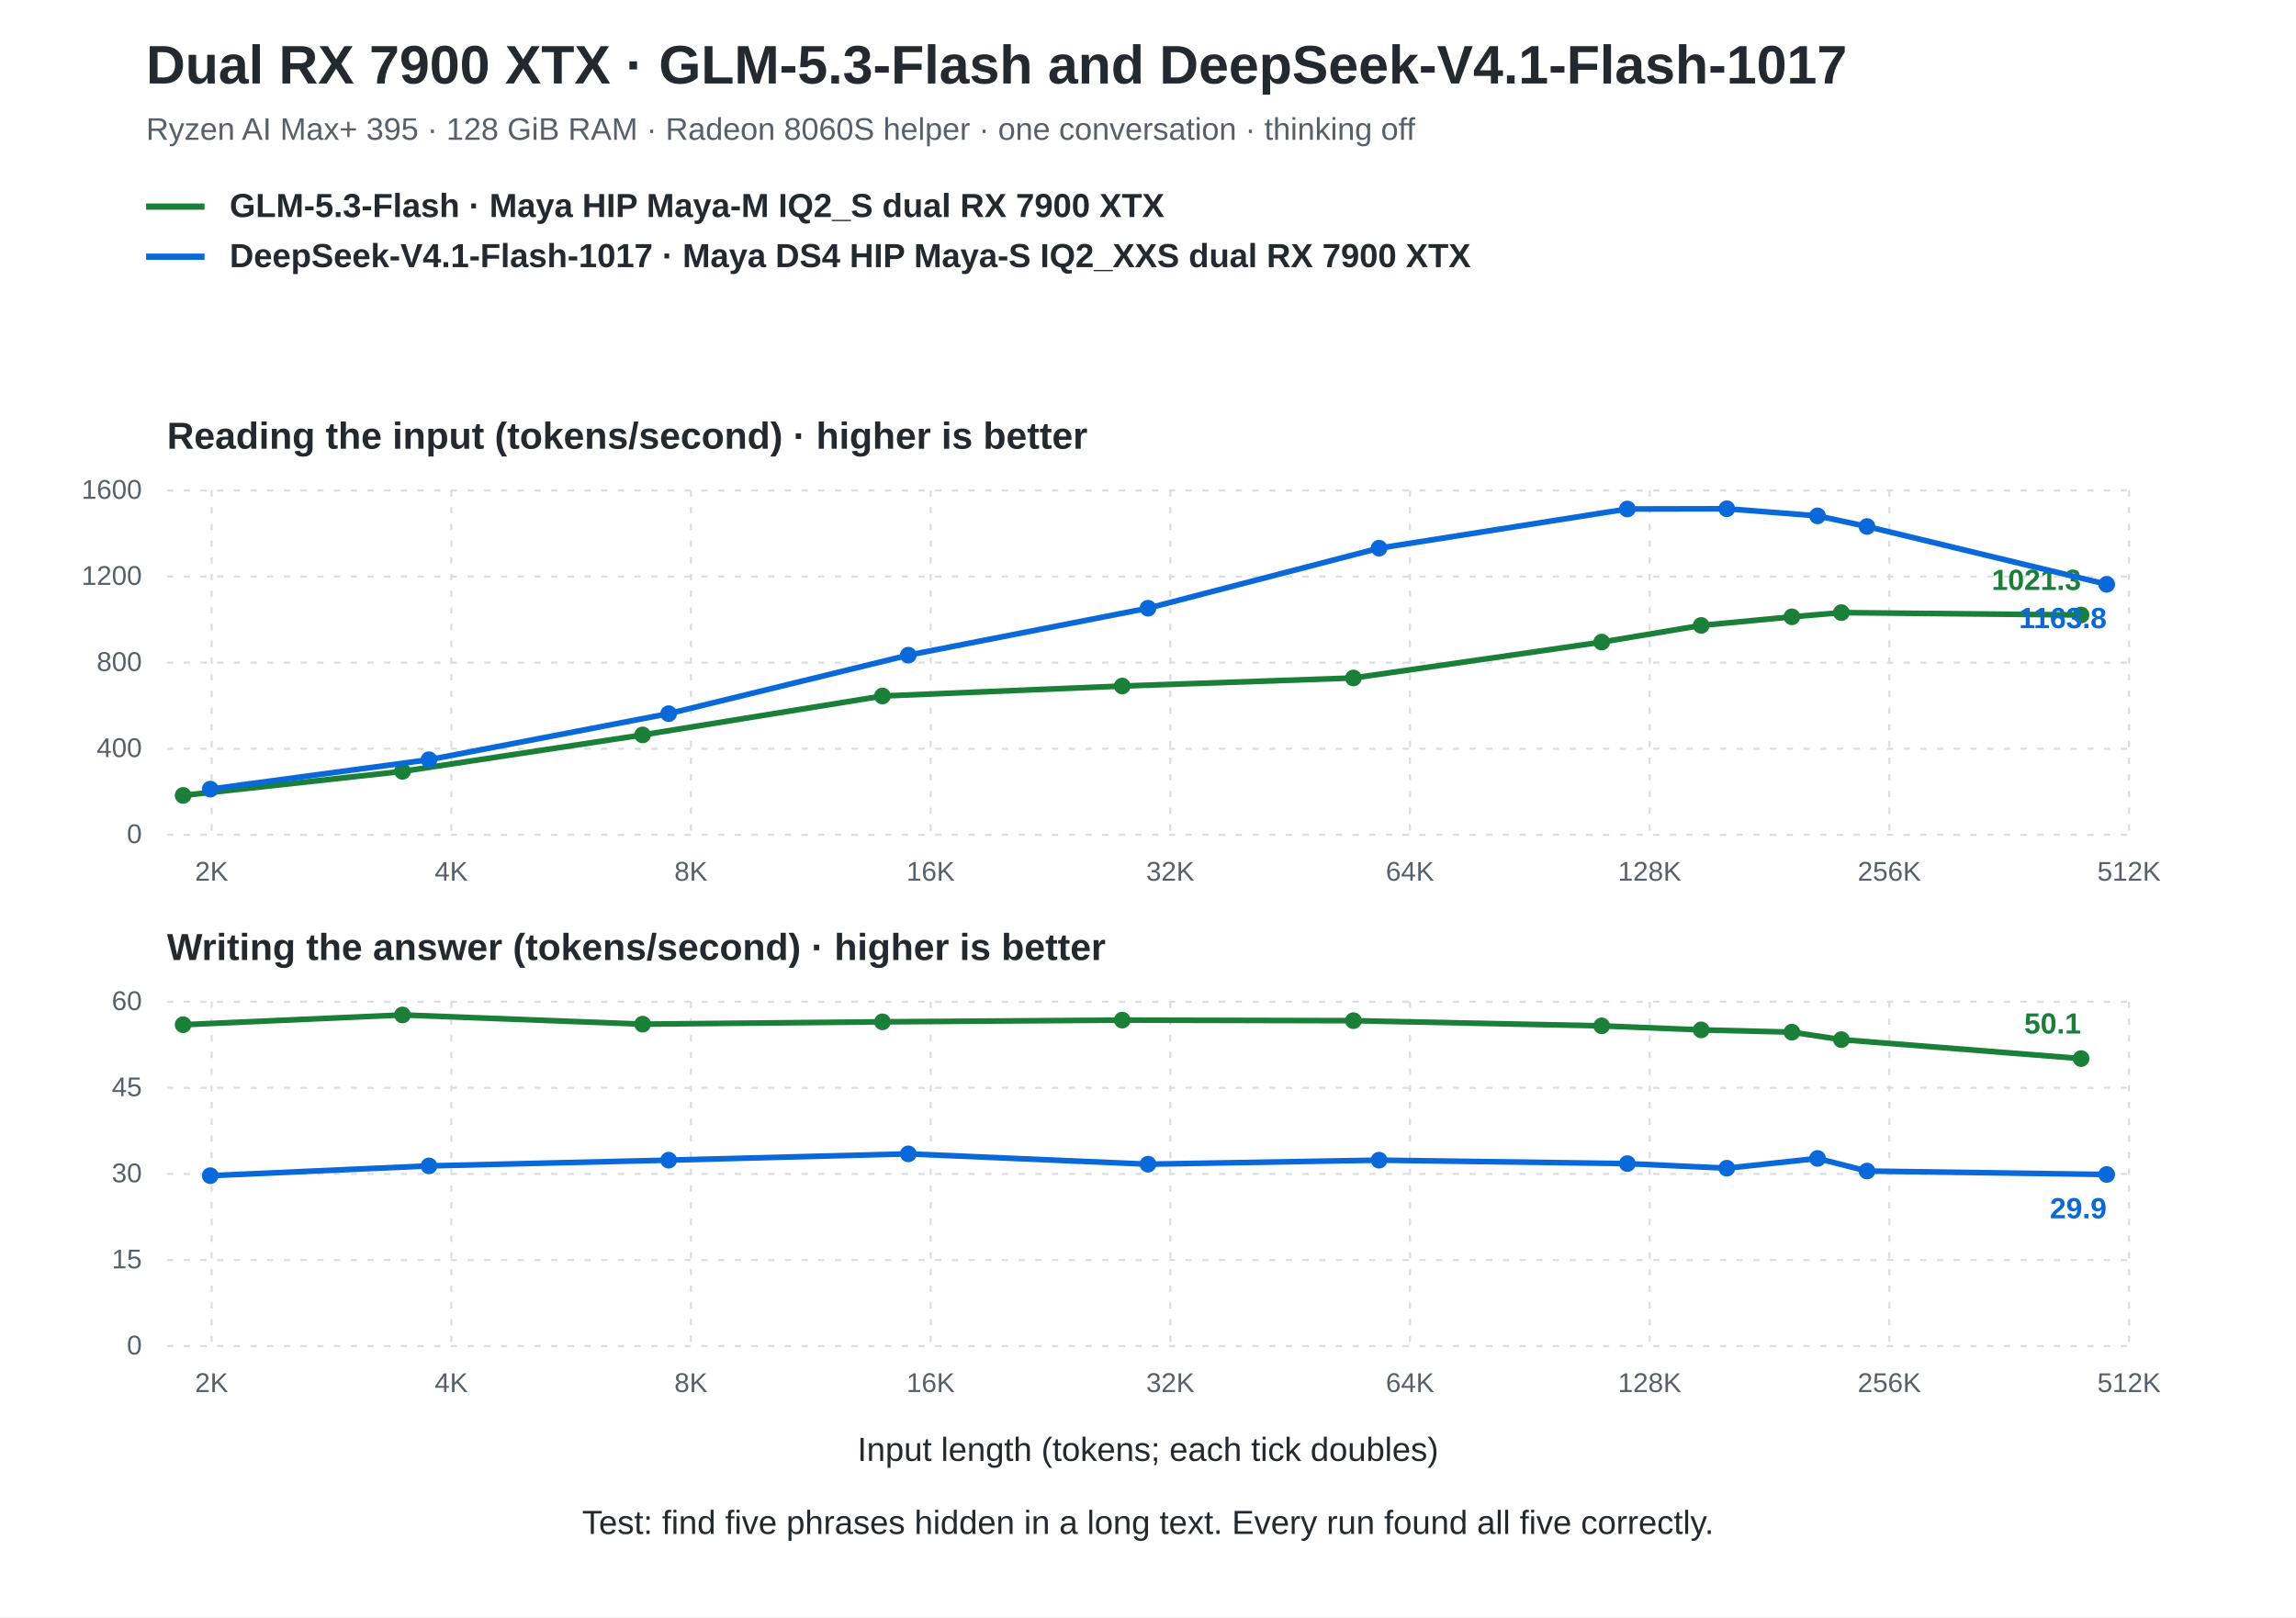
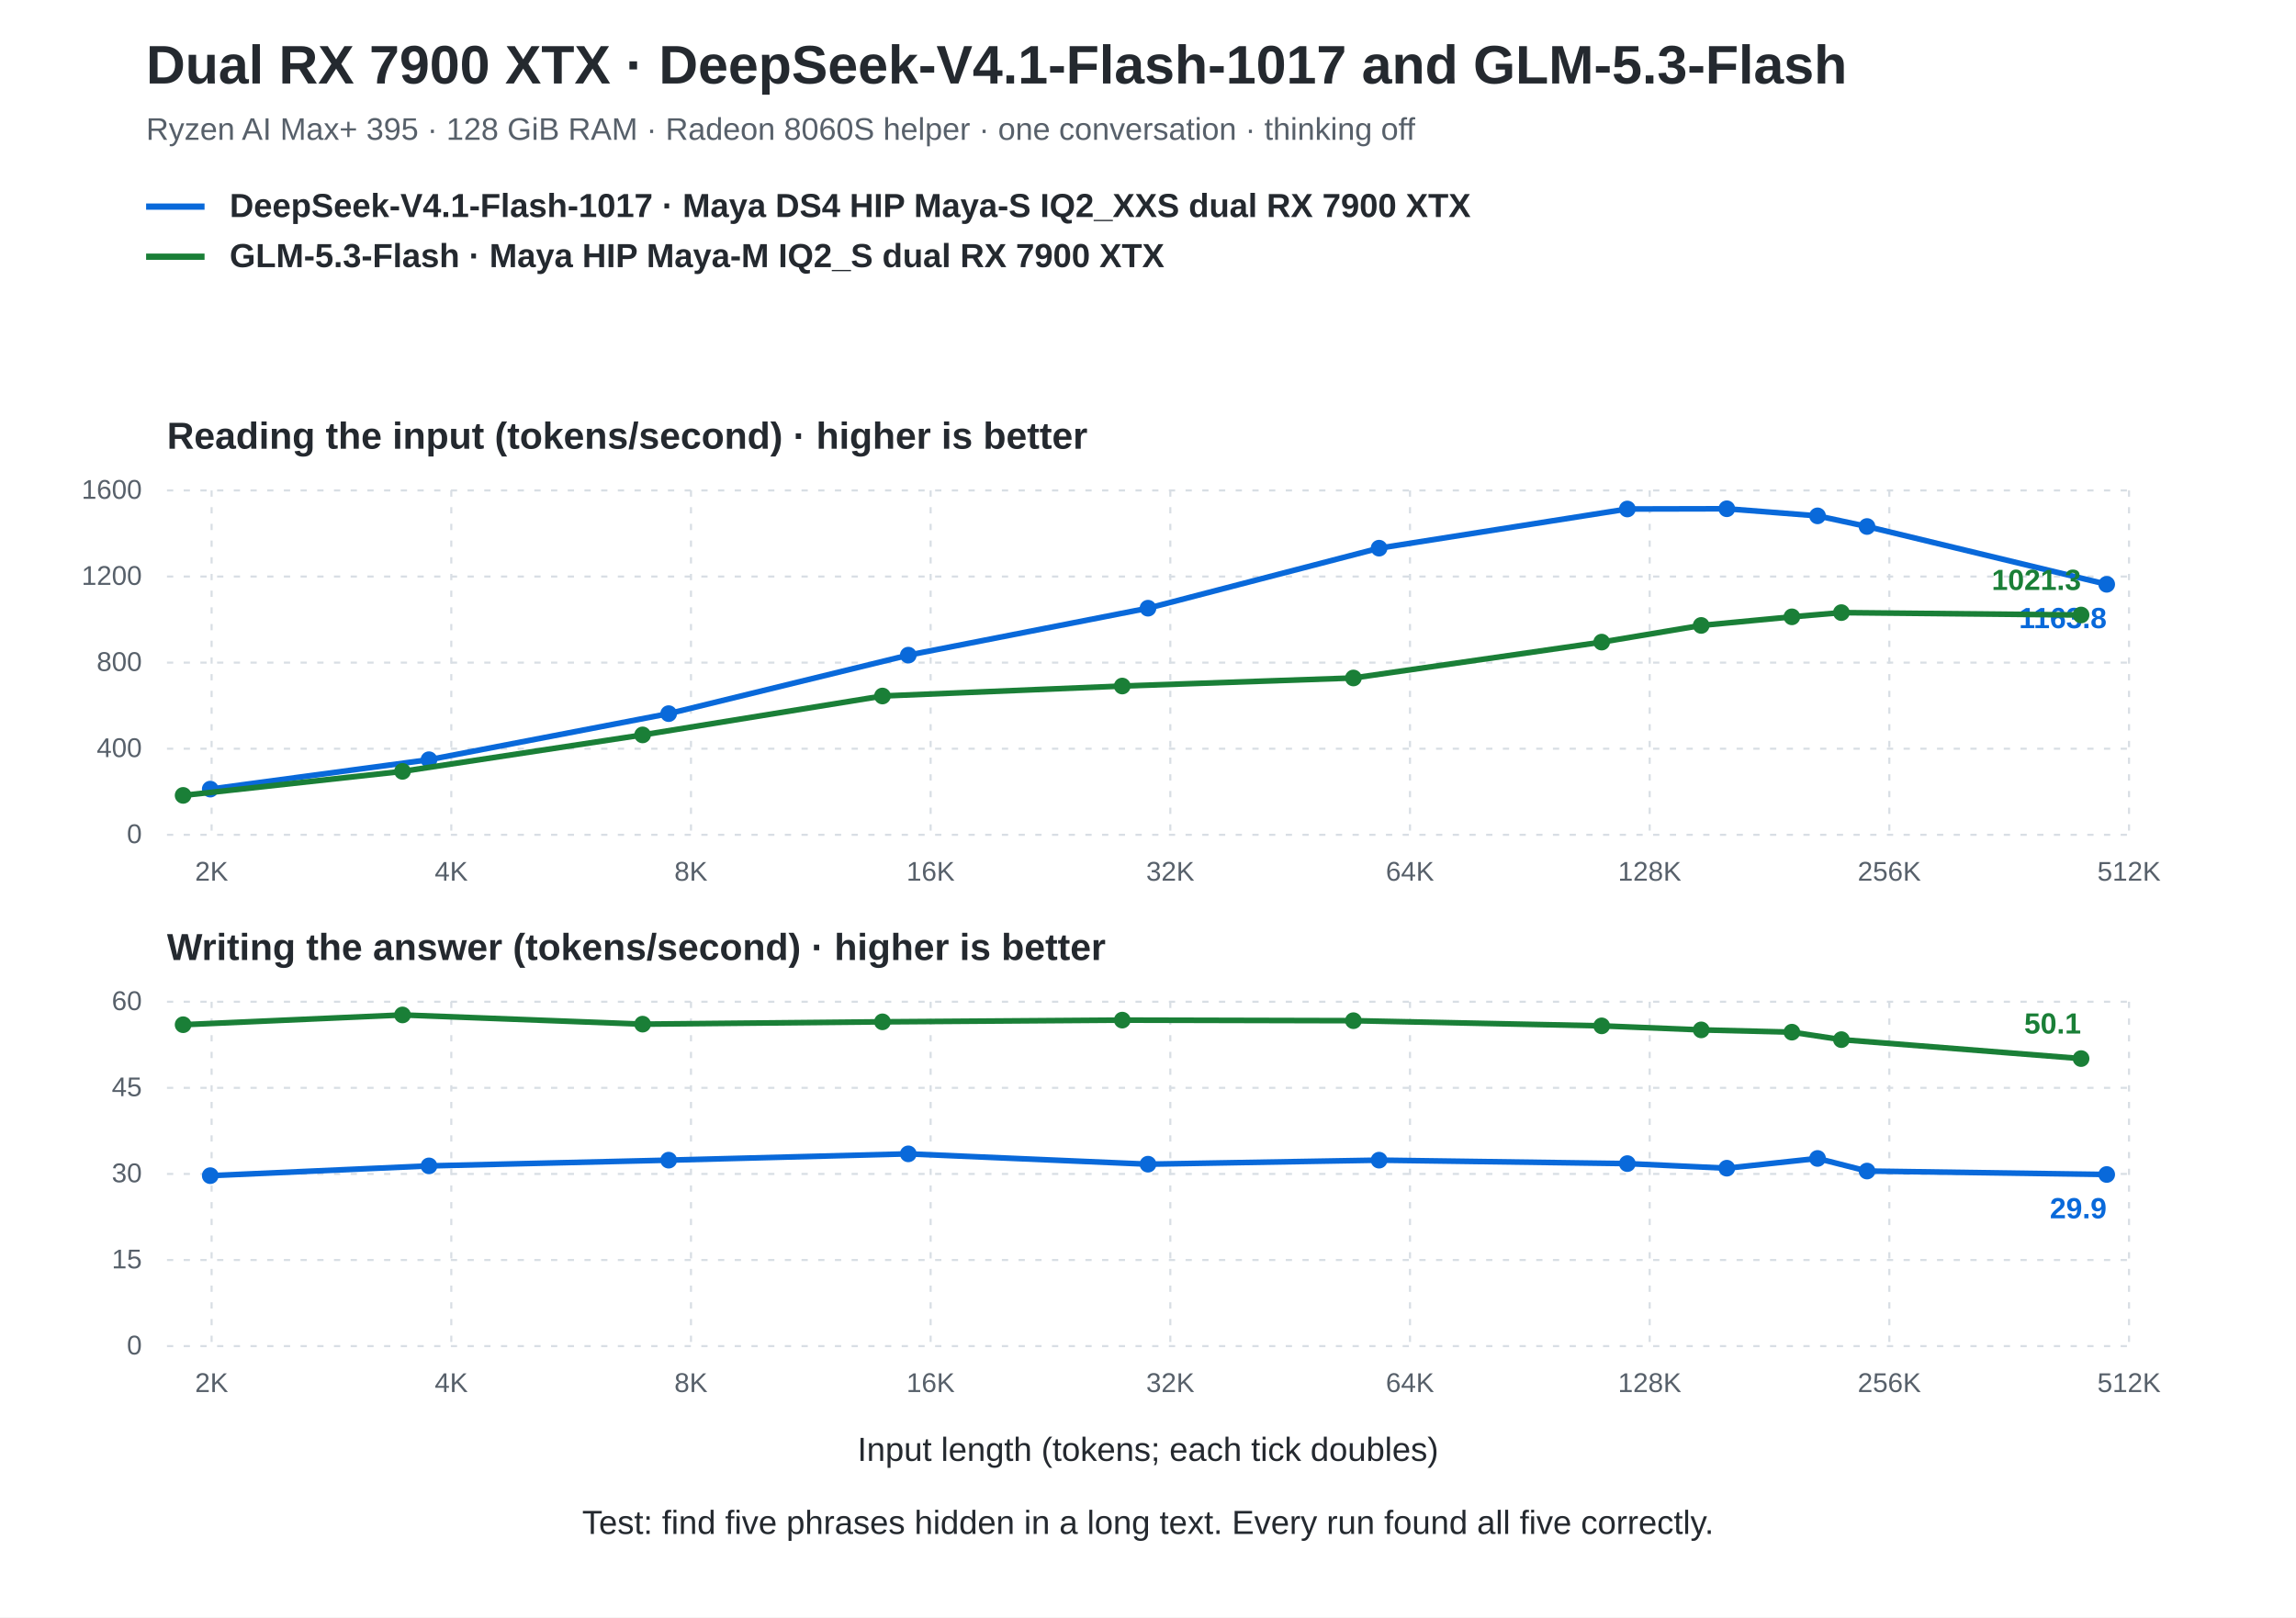
<svg xmlns="http://www.w3.org/2000/svg" viewBox="0 0 1100 775" role="img" aria-labelledby="title desc">
  <style>text{font-family:Arial,sans-serif;fill:#24292f}.title{font-size:26px;font-weight:700}.sub{font-size:15px;fill:#57606a}.label{font-size:16px}.tick{font-size:13px;fill:#57606a}.panel{font-size:18px;font-weight:700}.grid{stroke:#d8dee4;stroke-dasharray:3 5}.value{font-size:14px;font-weight:700}</style>
  <rect width="1100" height="775" fill="white" />
-   <text x="70" y="40" class="title">Dual RX 7900 XTX · GLM-5.3-Flash and DeepSeek-V4.1-Flash-1017</text>
+   <text x="70" y="40" class="title">Dual RX 7900 XTX · DeepSeek-V4.1-Flash-1017 and GLM-5.3-Flash</text>
  <text x="70" y="67" class="sub">Ryzen AI Max+ 395 · 128 GiB RAM · Radeon 8060S helper · one conversation · thinking off</text>
-   <line x1="70" y1="99" x2="98" y2="99" stroke="#1a7f37" stroke-width="3" />
-   <text x="110" y="104" class="label" style="font-weight:700">GLM-5.3-Flash · Maya HIP Maya-M IQ2_S dual RX 7900 XTX</text>
-   <line x1="70" y1="123" x2="98" y2="123" stroke="#0969da" stroke-width="3" />
-   <text x="110" y="128" class="label" style="font-weight:700">DeepSeek-V4.1-Flash-1017 · Maya DS4 HIP Maya-S IQ2_XXS dual RX 7900 XTX</text>
+   <line x1="70" y1="99" x2="98" y2="99" stroke="#0969da" stroke-width="3" />
+   <text x="110" y="104" class="label" style="font-weight:700">DeepSeek-V4.1-Flash-1017 · Maya DS4 HIP Maya-S IQ2_XXS dual RX 7900 XTX</text>
+   <line x1="70" y1="123" x2="98" y2="123" stroke="#1a7f37" stroke-width="3" />
+   <text x="110" y="128" class="label" style="font-weight:700">GLM-5.3-Flash · Maya HIP Maya-M IQ2_S dual RX 7900 XTX</text>
  <text x="80" y="215" class="panel">Reading the input (tokens/second) · higher is better</text>
  <line class="grid" x1="80" y1="400.00" x2="1020" y2="400.00" />
  <text class="tick" x="68" y="404.00" text-anchor="end">0</text>
  <line class="grid" x1="80" y1="358.75" x2="1020" y2="358.75" />
  <text class="tick" x="68" y="362.75" text-anchor="end">400</text>
  <line class="grid" x1="80" y1="317.50" x2="1020" y2="317.50" />
  <text class="tick" x="68" y="321.50" text-anchor="end">800</text>
  <line class="grid" x1="80" y1="276.25" x2="1020" y2="276.25" />
  <text class="tick" x="68" y="280.25" text-anchor="end">1200</text>
  <line class="grid" x1="80" y1="235.00" x2="1020" y2="235.00" />
  <text class="tick" x="68" y="239.00" text-anchor="end">1600</text>
  <line class="grid" x1="101.38" y1="235" x2="101.38" y2="400" />
  <text class="tick" x="101.38" y="422" text-anchor="middle">2K</text>
  <line class="grid" x1="216.21" y1="235" x2="216.21" y2="400" />
  <text class="tick" x="216.21" y="422" text-anchor="middle">4K</text>
  <line class="grid" x1="331.04" y1="235" x2="331.04" y2="400" />
  <text class="tick" x="331.04" y="422" text-anchor="middle">8K</text>
  <line class="grid" x1="445.86" y1="235" x2="445.86" y2="400" />
  <text class="tick" x="445.86" y="422" text-anchor="middle">16K</text>
  <line class="grid" x1="560.69" y1="235" x2="560.69" y2="400" />
  <text class="tick" x="560.69" y="422" text-anchor="middle">32K</text>
  <line class="grid" x1="675.52" y1="235" x2="675.52" y2="400" />
  <text class="tick" x="675.52" y="422" text-anchor="middle">64K</text>
  <line class="grid" x1="790.35" y1="235" x2="790.35" y2="400" />
  <text class="tick" x="790.35" y="422" text-anchor="middle">128K</text>
  <line class="grid" x1="905.17" y1="235" x2="905.17" y2="400" />
  <text class="tick" x="905.17" y="422" text-anchor="middle">256K</text>
  <line class="grid" x1="1020.00" y1="235" x2="1020.00" y2="400" />
  <text class="tick" x="1020.00" y="422" text-anchor="middle">512K</text>
+   <path d="M100.73 378.11 L205.52 364.02 L320.35 341.95 L435.16 313.92 L550.00 291.42 L660.71 262.66 L779.65 243.89 L827.31 243.78 L870.78 247.18 L894.48 252.28 L1009.31 279.98" fill="none" stroke="#0969da" stroke-width="2.7" />
+   <circle cx="100.73" cy="378.11" r="4" fill="#0969da" />
+   <circle cx="205.52" cy="364.02" r="4" fill="#0969da" />
+   <circle cx="320.35" cy="341.95" r="4" fill="#0969da" />
+   <circle cx="435.16" cy="313.92" r="4" fill="#0969da" />
+   <circle cx="550.00" cy="291.42" r="4" fill="#0969da" />
+   <circle cx="660.71" cy="262.66" r="4" fill="#0969da" />
+   <circle cx="779.65" cy="243.89" r="4" fill="#0969da" />
+   <circle cx="827.31" cy="243.78" r="4" fill="#0969da" />
+   <circle cx="870.78" cy="247.18" r="4" fill="#0969da" />
+   <circle cx="894.48" cy="252.28" r="4" fill="#0969da" />
+   <circle cx="1009.31" cy="279.98" r="4" fill="#0969da" />
+   <text class="value" x="1009.31" y="300.98" text-anchor="end" style="fill:#0969da">1163.8</text>
  <path d="M87.73 381.12 L192.84 369.61 L307.87 352.14 L422.78 333.50 L537.67 328.72 L648.41 324.86 L767.36 307.67 L815.03 299.68 L858.49 295.56 L882.20 293.54 L997.03 294.68" fill="none" stroke="#1a7f37" stroke-width="2.7" />
  <circle cx="87.73" cy="381.12" r="4" fill="#1a7f37" />
  <circle cx="192.84" cy="369.61" r="4" fill="#1a7f37" />
  <circle cx="307.87" cy="352.14" r="4" fill="#1a7f37" />
  <circle cx="422.78" cy="333.50" r="4" fill="#1a7f37" />
  <circle cx="537.67" cy="328.72" r="4" fill="#1a7f37" />
  <circle cx="648.41" cy="324.86" r="4" fill="#1a7f37" />
  <circle cx="767.36" cy="307.67" r="4" fill="#1a7f37" />
  <circle cx="815.03" cy="299.68" r="4" fill="#1a7f37" />
  <circle cx="858.49" cy="295.56" r="4" fill="#1a7f37" />
  <circle cx="882.20" cy="293.54" r="4" fill="#1a7f37" />
  <circle cx="997.03" cy="294.68" r="4" fill="#1a7f37" />
  <text class="value" x="997.03" y="282.68" text-anchor="end" style="fill:#1a7f37">1021.3</text>
-   <path d="M100.73 378.11 L205.52 364.02 L320.35 341.95 L435.16 313.92 L550.00 291.42 L660.71 262.66 L779.65 243.89 L827.31 243.78 L870.78 247.18 L894.48 252.28 L1009.31 279.98" fill="none" stroke="#0969da" stroke-width="2.7" />
-   <circle cx="100.73" cy="378.11" r="4" fill="#0969da" />
-   <circle cx="205.52" cy="364.02" r="4" fill="#0969da" />
-   <circle cx="320.35" cy="341.95" r="4" fill="#0969da" />
-   <circle cx="435.16" cy="313.92" r="4" fill="#0969da" />
-   <circle cx="550.00" cy="291.42" r="4" fill="#0969da" />
-   <circle cx="660.71" cy="262.66" r="4" fill="#0969da" />
-   <circle cx="779.65" cy="243.89" r="4" fill="#0969da" />
-   <circle cx="827.31" cy="243.78" r="4" fill="#0969da" />
-   <circle cx="870.78" cy="247.18" r="4" fill="#0969da" />
-   <circle cx="894.48" cy="252.28" r="4" fill="#0969da" />
-   <circle cx="1009.31" cy="279.98" r="4" fill="#0969da" />
-   <text class="value" x="1009.31" y="300.98" text-anchor="end" style="fill:#0969da">1163.8</text>
  <text x="80" y="460" class="panel">Writing the answer (tokens/second) · higher is better</text>
  <line class="grid" x1="80" y1="645.00" x2="1020" y2="645.00" />
  <text class="tick" x="68" y="649.00" text-anchor="end">0</text>
  <line class="grid" x1="80" y1="603.75" x2="1020" y2="603.75" />
  <text class="tick" x="68" y="607.75" text-anchor="end">15</text>
  <line class="grid" x1="80" y1="562.50" x2="1020" y2="562.50" />
  <text class="tick" x="68" y="566.50" text-anchor="end">30</text>
  <line class="grid" x1="80" y1="521.25" x2="1020" y2="521.25" />
  <text class="tick" x="68" y="525.25" text-anchor="end">45</text>
  <line class="grid" x1="80" y1="480.00" x2="1020" y2="480.00" />
  <text class="tick" x="68" y="484.00" text-anchor="end">60</text>
  <line class="grid" x1="101.38" y1="480" x2="101.38" y2="645" />
  <text class="tick" x="101.38" y="667" text-anchor="middle">2K</text>
  <line class="grid" x1="216.21" y1="480" x2="216.21" y2="645" />
  <text class="tick" x="216.21" y="667" text-anchor="middle">4K</text>
  <line class="grid" x1="331.04" y1="480" x2="331.04" y2="645" />
  <text class="tick" x="331.04" y="667" text-anchor="middle">8K</text>
  <line class="grid" x1="445.86" y1="480" x2="445.86" y2="645" />
  <text class="tick" x="445.86" y="667" text-anchor="middle">16K</text>
  <line class="grid" x1="560.69" y1="480" x2="560.69" y2="645" />
  <text class="tick" x="560.69" y="667" text-anchor="middle">32K</text>
  <line class="grid" x1="675.52" y1="480" x2="675.52" y2="645" />
  <text class="tick" x="675.52" y="667" text-anchor="middle">64K</text>
  <line class="grid" x1="790.35" y1="480" x2="790.35" y2="645" />
  <text class="tick" x="790.35" y="667" text-anchor="middle">128K</text>
  <line class="grid" x1="905.17" y1="480" x2="905.17" y2="645" />
  <text class="tick" x="905.17" y="667" text-anchor="middle">256K</text>
  <line class="grid" x1="1020.00" y1="480" x2="1020.00" y2="645" />
  <text class="tick" x="1020.00" y="667" text-anchor="middle">512K</text>
+   <path d="M100.73 563.33 L205.52 558.65 L320.35 555.90 L435.16 552.88 L550.00 557.83 L660.71 555.90 L779.65 557.55 L827.31 559.75 L870.78 555.08 L894.48 561.12 L1009.31 562.77" fill="none" stroke="#0969da" stroke-width="2.7" />
+   <circle cx="100.73" cy="563.33" r="4" fill="#0969da" />
+   <circle cx="205.52" cy="558.65" r="4" fill="#0969da" />
+   <circle cx="320.35" cy="555.90" r="4" fill="#0969da" />
+   <circle cx="435.16" cy="552.88" r="4" fill="#0969da" />
+   <circle cx="550.00" cy="557.83" r="4" fill="#0969da" />
+   <circle cx="660.71" cy="555.90" r="4" fill="#0969da" />
+   <circle cx="779.65" cy="557.55" r="4" fill="#0969da" />
+   <circle cx="827.31" cy="559.75" r="4" fill="#0969da" />
+   <circle cx="870.78" cy="555.08" r="4" fill="#0969da" />
+   <circle cx="894.48" cy="561.12" r="4" fill="#0969da" />
+   <circle cx="1009.31" cy="562.77" r="4" fill="#0969da" />
+   <text class="value" x="1009.31" y="583.77" text-anchor="end" style="fill:#0969da">29.9</text>
  <path d="M87.73 491.00 L192.84 486.32 L307.87 490.73 L422.78 489.62 L537.67 488.80 L648.41 489.07 L767.36 491.55 L815.03 493.48 L858.49 494.57 L882.20 498.15 L997.03 507.23" fill="none" stroke="#1a7f37" stroke-width="2.7" />
  <circle cx="87.73" cy="491.00" r="4" fill="#1a7f37" />
  <circle cx="192.84" cy="486.32" r="4" fill="#1a7f37" />
  <circle cx="307.87" cy="490.73" r="4" fill="#1a7f37" />
  <circle cx="422.78" cy="489.62" r="4" fill="#1a7f37" />
  <circle cx="537.67" cy="488.80" r="4" fill="#1a7f37" />
  <circle cx="648.41" cy="489.07" r="4" fill="#1a7f37" />
  <circle cx="767.36" cy="491.55" r="4" fill="#1a7f37" />
  <circle cx="815.03" cy="493.48" r="4" fill="#1a7f37" />
  <circle cx="858.49" cy="494.57" r="4" fill="#1a7f37" />
  <circle cx="882.20" cy="498.15" r="4" fill="#1a7f37" />
  <circle cx="997.03" cy="507.23" r="4" fill="#1a7f37" />
  <text class="value" x="997.03" y="495.23" text-anchor="end" style="fill:#1a7f37">50.1</text>
-   <path d="M100.73 563.33 L205.52 558.65 L320.35 555.90 L435.16 552.88 L550.00 557.83 L660.71 555.90 L779.65 557.55 L827.31 559.75 L870.78 555.08 L894.48 561.12 L1009.31 562.77" fill="none" stroke="#0969da" stroke-width="2.7" />
-   <circle cx="100.73" cy="563.33" r="4" fill="#0969da" />
-   <circle cx="205.52" cy="558.65" r="4" fill="#0969da" />
-   <circle cx="320.35" cy="555.90" r="4" fill="#0969da" />
-   <circle cx="435.16" cy="552.88" r="4" fill="#0969da" />
-   <circle cx="550.00" cy="557.83" r="4" fill="#0969da" />
-   <circle cx="660.71" cy="555.90" r="4" fill="#0969da" />
-   <circle cx="779.65" cy="557.55" r="4" fill="#0969da" />
-   <circle cx="827.31" cy="559.75" r="4" fill="#0969da" />
-   <circle cx="870.78" cy="555.08" r="4" fill="#0969da" />
-   <circle cx="894.48" cy="561.12" r="4" fill="#0969da" />
-   <circle cx="1009.31" cy="562.77" r="4" fill="#0969da" />
-   <text class="value" x="1009.31" y="583.77" text-anchor="end" style="fill:#0969da">29.9</text>
  <text x="550" y="700" text-anchor="middle" class="label">Input length (tokens; each tick doubles)</text>
  <text x="550" y="735" text-anchor="middle" class="label">Test: find five phrases hidden in a long text. Every run found all five correctly.</text>
</svg>
